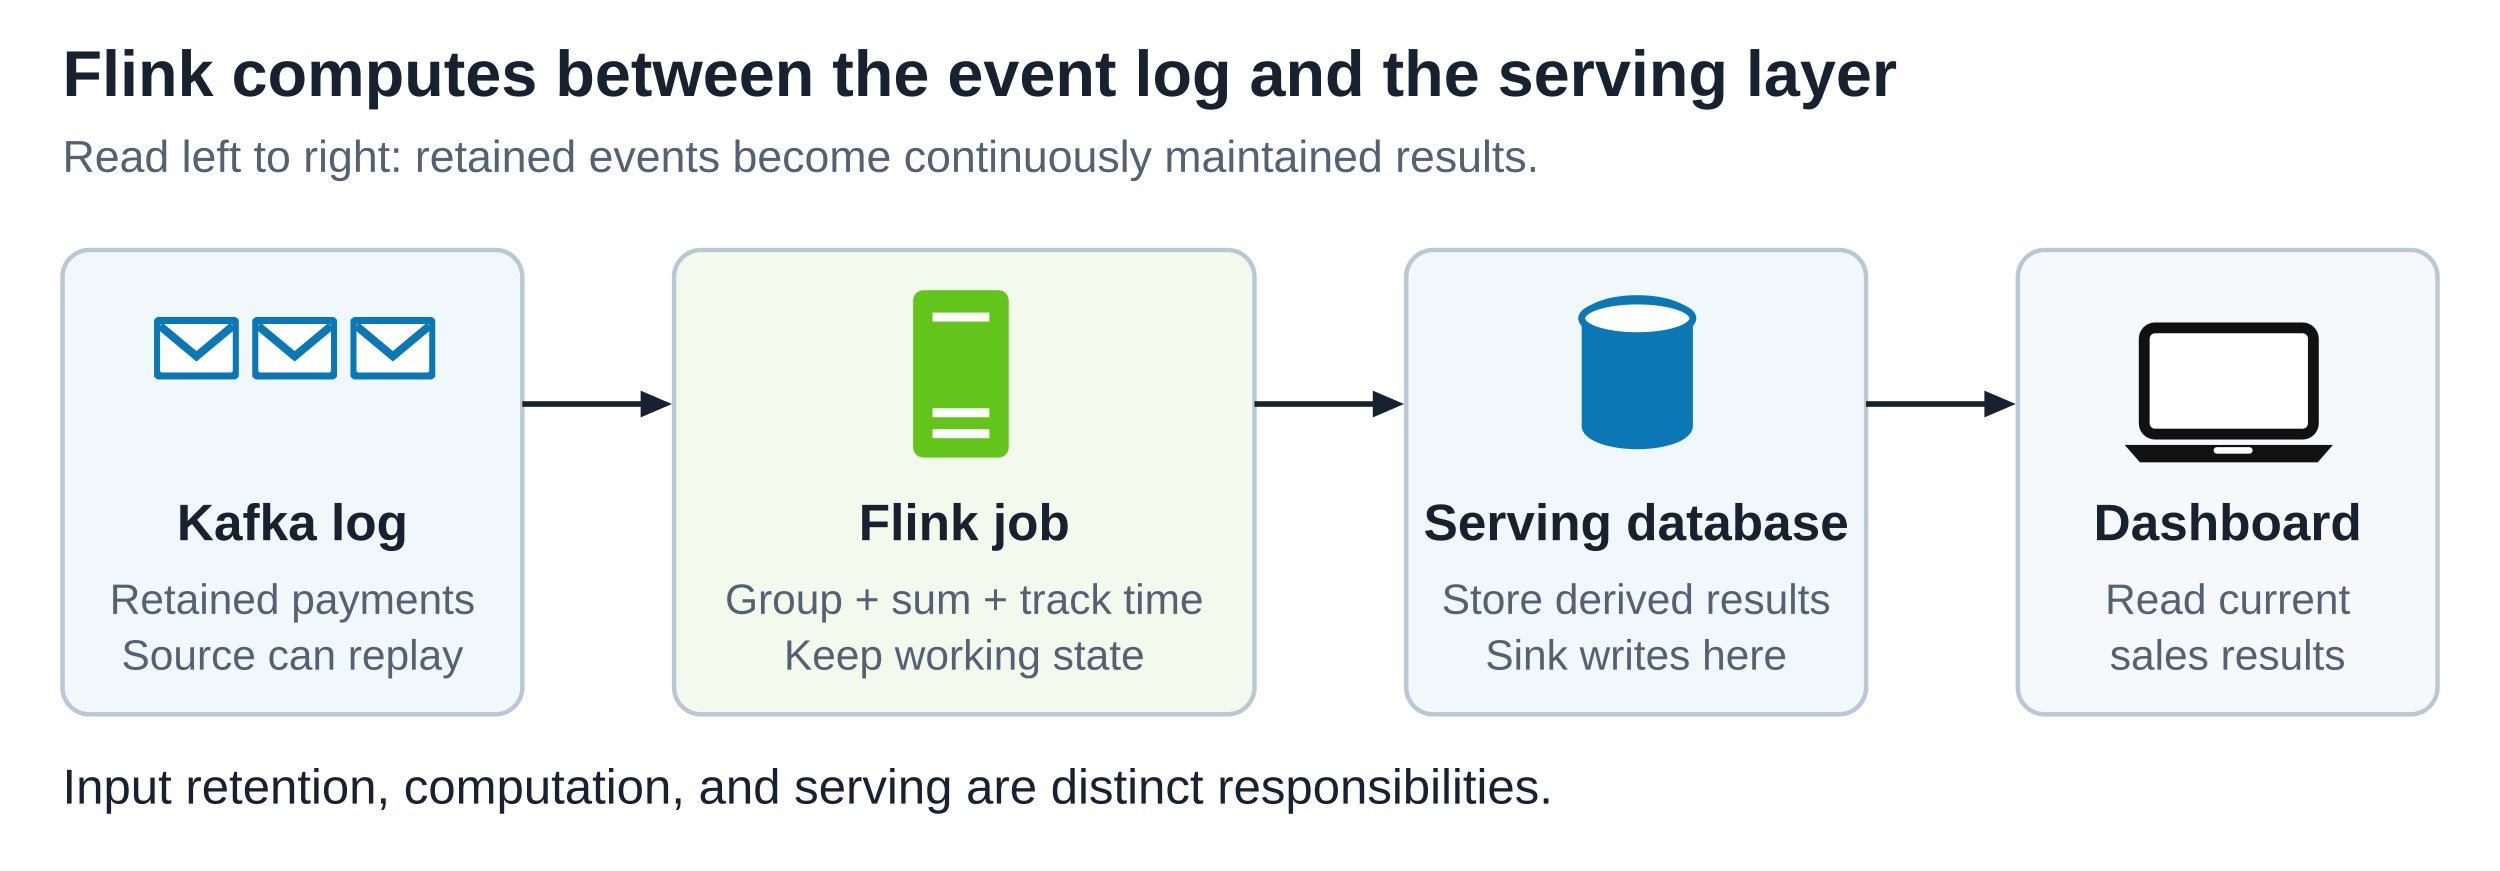
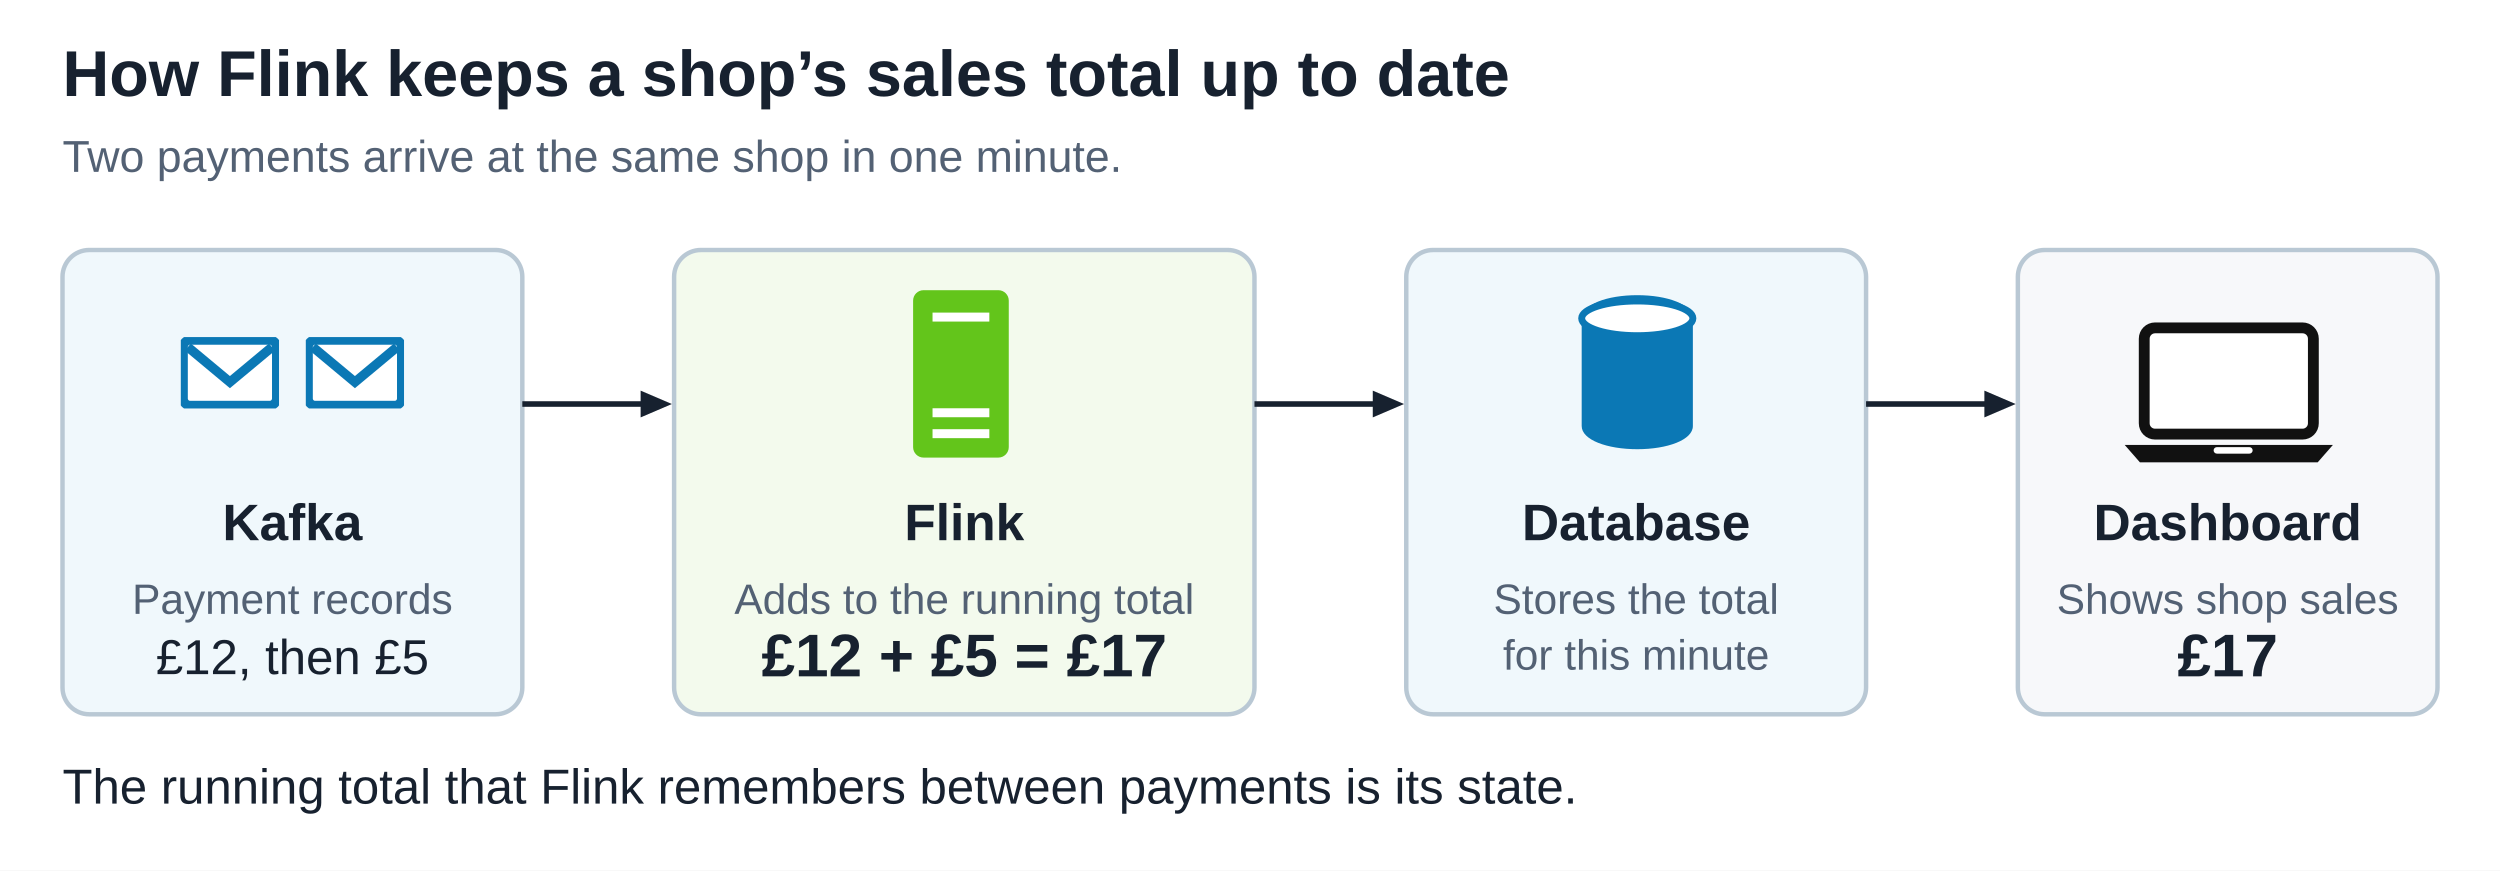
<svg xmlns="http://www.w3.org/2000/svg" width="1120" height="390" viewBox="0 0 1120 390" role="img" aria-labelledby="title desc">
  <defs>
    <style>
      text { font-family: Arial, Helvetica, sans-serif; fill: #17212f; }
      .title { font-size: 29px; font-weight: 700; }
      .sub { font-size: 20px; fill: #536174; }
      .heading { font-size: 23px; font-weight: 700; }
      .body { font-size: 22px; }
      .small { font-size: 19px; fill: #536174; }
      .value { font-size: 27px; font-weight: 700; }
    </style>
    <symbol id="server" viewBox="0 0 64 112">
      <rect width="64" height="112" rx="7" fill="#63c51b" />
      <path d="M13 18H51M13 82H51M13 96H51" stroke="white" stroke-width="6" />
    </symbol>
    <symbol id="envelope" viewBox="0 0 42 30">
      <rect x="1" y="1" width="40" height="28" rx="3" fill="white" stroke="#0b78b5" stroke-width="4" />
      <path d="M3 4L21 19L39 4" fill="none" stroke="#0b78b5" stroke-width="4" />
    </symbol>
    <symbol id="laptop" viewBox="0 0 110 70">
      <rect x="16" y="4" width="78" height="49" rx="5" fill="white" stroke="#111" stroke-width="5" />
      <path d="M7 58H103L96 66H14Z" fill="#111" />
      <rect x="48" y="59" width="18" height="3" rx="1.5" fill="white" />
    </symbol>
    <symbol id="storage" viewBox="965 459 106 140">
      <path d="M970 482C970 470 992 462 1018 462S1066 470 1066 482V575C1066 587 1044 595 1018 595S970 587 970 575Z" fill="#0b78b5" />
      <ellipse cx="1018" cy="482" rx="48" ry="15" fill="white" stroke="#0b78b5" stroke-width="6" />
    </symbol>
  </defs>
  <rect width="1120" height="390" fill="#fff" />
-   <text x="28" y="43" class="title" text-anchor="start">Flink computes between the event log and the serving layer</text>
-   <text x="28" y="77" class="sub" text-anchor="start">Read left to right: retained events become continuously maintained results.</text>
+   <text x="28" y="43" class="title" text-anchor="start">How Flink keeps a shop’s sales total up to date</text>
+   <text x="28" y="77" class="sub" text-anchor="start">Two payments arrive at the same shop in one minute.</text>
  <rect x="28" y="112" width="206" height="208" rx="12" fill="#f0f8fc" stroke="#b9c8d4" stroke-width="2" />
  <rect x="302" y="112" width="260" height="208" rx="12" fill="#f3faed" stroke="#b9c8d4" stroke-width="2" />
  <rect x="630" y="112" width="206" height="208" rx="12" fill="#f0f8fc" stroke="#b9c8d4" stroke-width="2" />
  <rect x="904" y="112" width="188" height="208" rx="12" fill="#f7f8fa" stroke="#b9c8d4" stroke-width="2" />
-   <use href="#envelope" x="69" y="142" width="38" height="28" />
-   <use href="#envelope" x="113" y="142" width="38" height="28" />
-   <use href="#envelope" x="157" y="142" width="38" height="28" />
+   <use href="#envelope" x="81" y="151" width="44" height="32" />
+   <use href="#envelope" x="137" y="151" width="44" height="32" />
  <use href="#server" x="409" y="130" width="43" height="75" />
  <use href="#storage" x="706" y="128" width="55" height="78" />
  <use href="#laptop" x="945" y="143" width="107" height="68" />
-   <text x="131" y="242" class="heading" text-anchor="middle">Kafka log</text>
-   <text x="131" y="275" class="small" text-anchor="middle">Retained payments</text>
-   <text x="131" y="300" class="small" text-anchor="middle">Source can replay</text>
-   <text x="432" y="242" class="heading" text-anchor="middle">Flink job</text>
-   <text x="432" y="275" class="small" text-anchor="middle">Group + sum + track time</text>
-   <text x="432" y="300" class="small" text-anchor="middle">Keep working state</text>
-   <text x="733" y="242" class="heading" text-anchor="middle">Serving database</text>
-   <text x="733" y="275" class="small" text-anchor="middle">Store derived results</text>
-   <text x="733" y="300" class="small" text-anchor="middle">Sink writes here</text>
+   <text x="131" y="242" class="heading" text-anchor="middle">Kafka</text>
+   <text x="131" y="275" class="small" text-anchor="middle">Payment records</text>
+   <text x="131" y="302" class="body" text-anchor="middle">£12, then £5</text>
+   <text x="432" y="242" class="heading" text-anchor="middle">Flink</text>
+   <text x="432" y="275" class="small" text-anchor="middle">Adds to the running total</text>
+   <text x="432" y="303" class="value" text-anchor="middle">£12 + £5 = £17</text>
+   <text x="733" y="242" class="heading" text-anchor="middle">Database</text>
+   <text x="733" y="275" class="small" text-anchor="middle">Stores the total</text>
+   <text x="733" y="300" class="small" text-anchor="middle">for this minute</text>
  <text x="998" y="242" class="heading" text-anchor="middle">Dashboard</text>
-   <text x="998" y="275" class="small" text-anchor="middle">Read current</text>
-   <text x="998" y="300" class="small" text-anchor="middle">sales results</text>
+   <text x="998" y="275" class="small" text-anchor="middle">Shows shop sales</text>
+   <text x="998" y="303" class="value" text-anchor="middle">£17</text>
  <path data-connector="true" d="M234.0 181.0L289.00 181.00" fill="none" stroke="#17212f" stroke-width="2.5" />
  <polygon points="301.0,181.0 287.00,187.00 287.00,175.00" fill="#17212f" />
  <path data-connector="true" d="M562.0 181.0L617.00 181.00" fill="none" stroke="#17212f" stroke-width="2.5" />
  <polygon points="629.0,181.0 615.00,187.00 615.00,175.00" fill="#17212f" />
  <path data-connector="true" d="M836.0 181.0L891.00 181.00" fill="none" stroke="#17212f" stroke-width="2.5" />
  <polygon points="903.0,181.0 889.00,187.00 889.00,175.00" fill="#17212f" />
-   <text x="28" y="360" class="body" text-anchor="start">Input retention, computation, and serving are distinct responsibilities.</text>
+   <text x="28" y="360" class="body" text-anchor="start">The running total that Flink remembers between payments is its state.</text>
</svg>
